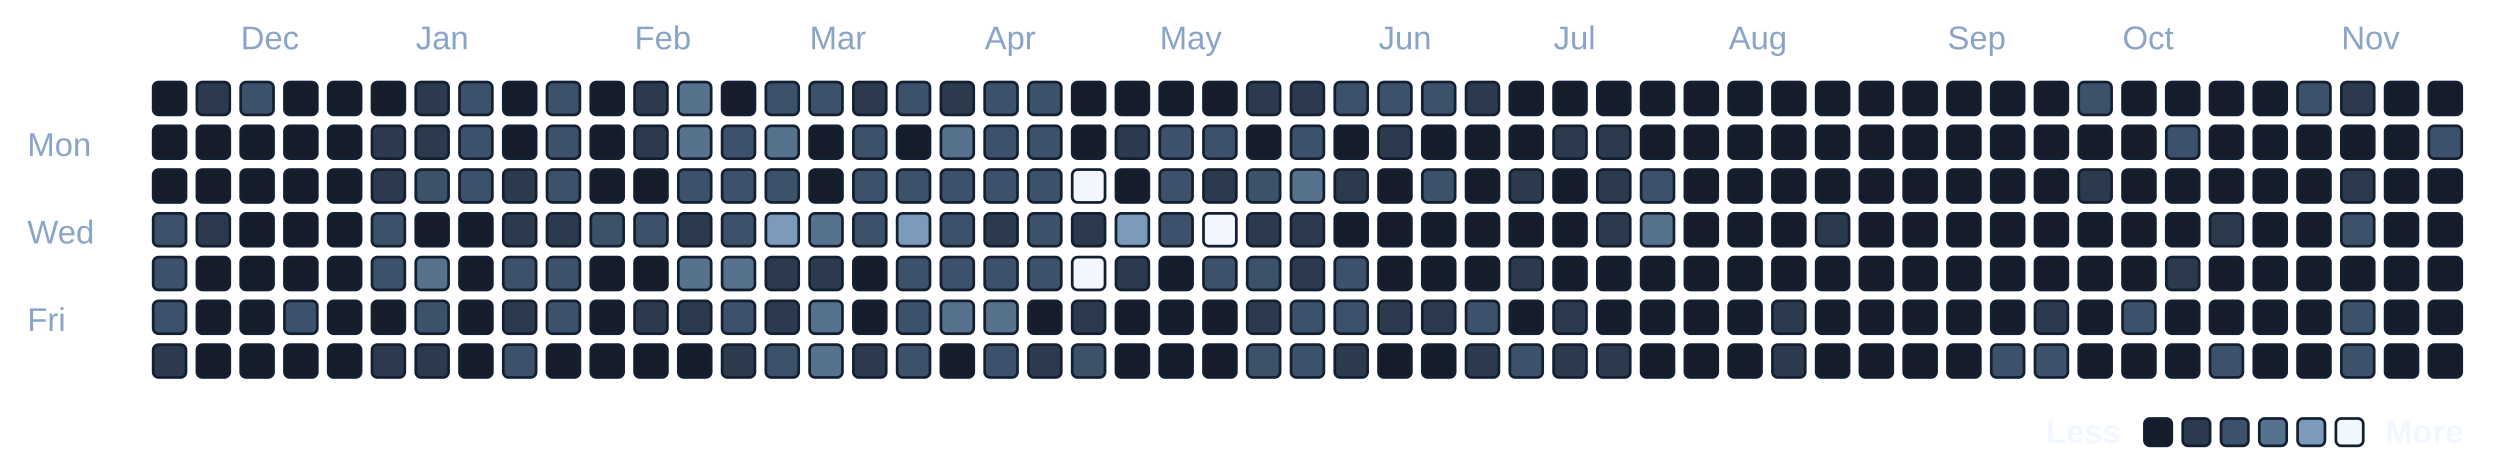
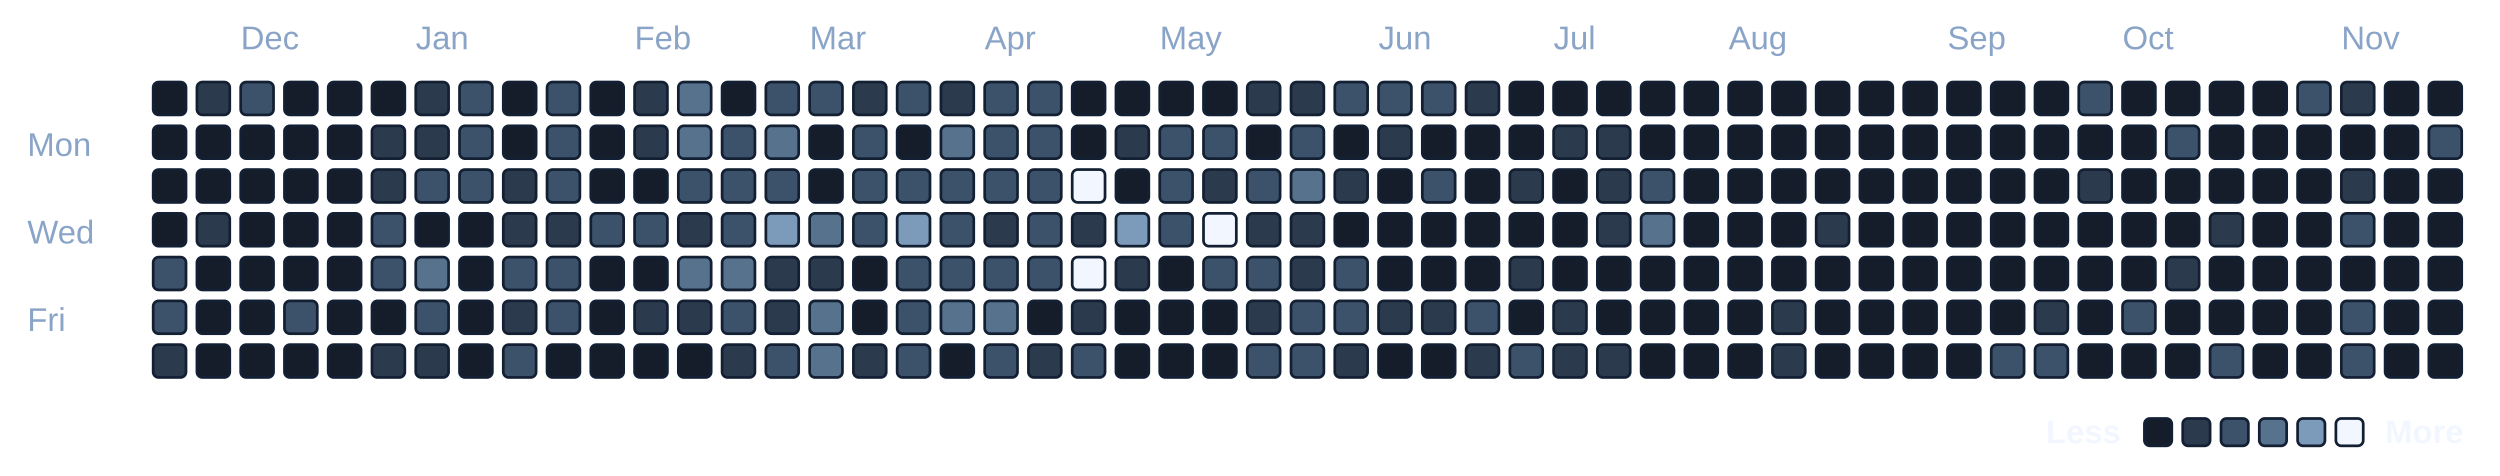
<svg xmlns="http://www.w3.org/2000/svg" baseProfile="tiny" height="174" version="1.2" width="914">
  <defs />
  <text fill="#8AA4C8" font-family="Segoe UI, Arial, sans-serif" font-size="12px" x="88" y="18">Dec</text>
  <text fill="#8AA4C8" font-family="Segoe UI, Arial, sans-serif" font-size="12px" x="152" y="18">Jan</text>
  <text fill="#8AA4C8" font-family="Segoe UI, Arial, sans-serif" font-size="12px" x="232" y="18">Feb</text>
  <text fill="#8AA4C8" font-family="Segoe UI, Arial, sans-serif" font-size="12px" x="296" y="18">Mar</text>
  <text fill="#8AA4C8" font-family="Segoe UI, Arial, sans-serif" font-size="12px" x="360" y="18">Apr</text>
  <text fill="#8AA4C8" font-family="Segoe UI, Arial, sans-serif" font-size="12px" x="424" y="18">May</text>
  <text fill="#8AA4C8" font-family="Segoe UI, Arial, sans-serif" font-size="12px" x="504" y="18">Jun</text>
  <text fill="#8AA4C8" font-family="Segoe UI, Arial, sans-serif" font-size="12px" x="568" y="18">Jul</text>
  <text fill="#8AA4C8" font-family="Segoe UI, Arial, sans-serif" font-size="12px" x="632" y="18">Aug</text>
  <text fill="#8AA4C8" font-family="Segoe UI, Arial, sans-serif" font-size="12px" x="712" y="18">Sep</text>
  <text fill="#8AA4C8" font-family="Segoe UI, Arial, sans-serif" font-size="12px" x="776" y="18">Oct</text>
  <text fill="#8AA4C8" font-family="Segoe UI, Arial, sans-serif" font-size="12px" x="856" y="18">Nov</text>
  <text fill="#8AA4C8" font-family="Segoe UI, Arial, sans-serif" font-size="12px" x="10" y="57">Mon</text>
  <text fill="#8AA4C8" font-family="Segoe UI, Arial, sans-serif" font-size="12px" x="10" y="89">Wed</text>
  <text fill="#8AA4C8" font-family="Segoe UI, Arial, sans-serif" font-size="12px" x="10" y="121">Fri</text>
  <rect fill="#151D2B" height="12" rx="2" ry="2" stroke="#132033" stroke-width="1" width="12" x="56" y="30" />
  <rect fill="#151D2B" height="12" rx="2" ry="2" stroke="#132033" stroke-width="1" width="12" x="56" y="46" />
  <rect fill="#151D2B" height="12" rx="2" ry="2" stroke="#132033" stroke-width="1" width="12" x="56" y="62" />
-   <rect fill="#3C526A" height="12" rx="2" ry="2" stroke="#132033" stroke-width="1" width="12" x="56" y="78" />
+   <rect fill="#151D2B" height="12" rx="2" ry="2" stroke="#132033" stroke-width="1" width="12" x="56" y="78" />
  <rect fill="#3C526A" height="12" rx="2" ry="2" stroke="#132033" stroke-width="1" width="12" x="56" y="94" />
  <rect fill="#3C526A" height="12" rx="2" ry="2" stroke="#132033" stroke-width="1" width="12" x="56" y="110" />
  <rect fill="#2B3A4C" height="12" rx="2" ry="2" stroke="#132033" stroke-width="1" width="12" x="56" y="126" />
  <rect fill="#2B3A4C" height="12" rx="2" ry="2" stroke="#132033" stroke-width="1" width="12" x="72" y="30" />
  <rect fill="#151D2B" height="12" rx="2" ry="2" stroke="#132033" stroke-width="1" width="12" x="72" y="46" />
  <rect fill="#151D2B" height="12" rx="2" ry="2" stroke="#132033" stroke-width="1" width="12" x="72" y="62" />
  <rect fill="#2B3A4C" height="12" rx="2" ry="2" stroke="#132033" stroke-width="1" width="12" x="72" y="78" />
  <rect fill="#151D2B" height="12" rx="2" ry="2" stroke="#132033" stroke-width="1" width="12" x="72" y="94" />
  <rect fill="#151D2B" height="12" rx="2" ry="2" stroke="#132033" stroke-width="1" width="12" x="72" y="110" />
  <rect fill="#151D2B" height="12" rx="2" ry="2" stroke="#132033" stroke-width="1" width="12" x="72" y="126" />
  <rect fill="#3C526A" height="12" rx="2" ry="2" stroke="#132033" stroke-width="1" width="12" x="88" y="30" />
  <rect fill="#151D2B" height="12" rx="2" ry="2" stroke="#132033" stroke-width="1" width="12" x="88" y="46" />
  <rect fill="#151D2B" height="12" rx="2" ry="2" stroke="#132033" stroke-width="1" width="12" x="88" y="62" />
  <rect fill="#151D2B" height="12" rx="2" ry="2" stroke="#132033" stroke-width="1" width="12" x="88" y="78" />
  <rect fill="#151D2B" height="12" rx="2" ry="2" stroke="#132033" stroke-width="1" width="12" x="88" y="94" />
  <rect fill="#151D2B" height="12" rx="2" ry="2" stroke="#132033" stroke-width="1" width="12" x="88" y="110" />
  <rect fill="#151D2B" height="12" rx="2" ry="2" stroke="#132033" stroke-width="1" width="12" x="88" y="126" />
  <rect fill="#151D2B" height="12" rx="2" ry="2" stroke="#132033" stroke-width="1" width="12" x="104" y="30" />
  <rect fill="#151D2B" height="12" rx="2" ry="2" stroke="#132033" stroke-width="1" width="12" x="104" y="46" />
  <rect fill="#151D2B" height="12" rx="2" ry="2" stroke="#132033" stroke-width="1" width="12" x="104" y="62" />
  <rect fill="#151D2B" height="12" rx="2" ry="2" stroke="#132033" stroke-width="1" width="12" x="104" y="78" />
  <rect fill="#151D2B" height="12" rx="2" ry="2" stroke="#132033" stroke-width="1" width="12" x="104" y="94" />
  <rect fill="#3C526A" height="12" rx="2" ry="2" stroke="#132033" stroke-width="1" width="12" x="104" y="110" />
  <rect fill="#151D2B" height="12" rx="2" ry="2" stroke="#132033" stroke-width="1" width="12" x="104" y="126" />
  <rect fill="#151D2B" height="12" rx="2" ry="2" stroke="#132033" stroke-width="1" width="12" x="120" y="30" />
  <rect fill="#151D2B" height="12" rx="2" ry="2" stroke="#132033" stroke-width="1" width="12" x="120" y="46" />
  <rect fill="#151D2B" height="12" rx="2" ry="2" stroke="#132033" stroke-width="1" width="12" x="120" y="62" />
  <rect fill="#151D2B" height="12" rx="2" ry="2" stroke="#132033" stroke-width="1" width="12" x="120" y="78" />
  <rect fill="#151D2B" height="12" rx="2" ry="2" stroke="#132033" stroke-width="1" width="12" x="120" y="94" />
  <rect fill="#151D2B" height="12" rx="2" ry="2" stroke="#132033" stroke-width="1" width="12" x="120" y="110" />
  <rect fill="#151D2B" height="12" rx="2" ry="2" stroke="#132033" stroke-width="1" width="12" x="120" y="126" />
  <rect fill="#151D2B" height="12" rx="2" ry="2" stroke="#132033" stroke-width="1" width="12" x="136" y="30" />
  <rect fill="#2B3A4C" height="12" rx="2" ry="2" stroke="#132033" stroke-width="1" width="12" x="136" y="46" />
  <rect fill="#2B3A4C" height="12" rx="2" ry="2" stroke="#132033" stroke-width="1" width="12" x="136" y="62" />
  <rect fill="#3C526A" height="12" rx="2" ry="2" stroke="#132033" stroke-width="1" width="12" x="136" y="78" />
  <rect fill="#3C526A" height="12" rx="2" ry="2" stroke="#132033" stroke-width="1" width="12" x="136" y="94" />
  <rect fill="#151D2B" height="12" rx="2" ry="2" stroke="#132033" stroke-width="1" width="12" x="136" y="110" />
  <rect fill="#2B3A4C" height="12" rx="2" ry="2" stroke="#132033" stroke-width="1" width="12" x="136" y="126" />
  <rect fill="#2B3A4C" height="12" rx="2" ry="2" stroke="#132033" stroke-width="1" width="12" x="152" y="30" />
  <rect fill="#2B3A4C" height="12" rx="2" ry="2" stroke="#132033" stroke-width="1" width="12" x="152" y="46" />
  <rect fill="#3C526A" height="12" rx="2" ry="2" stroke="#132033" stroke-width="1" width="12" x="152" y="62" />
  <rect fill="#151D2B" height="12" rx="2" ry="2" stroke="#132033" stroke-width="1" width="12" x="152" y="78" />
  <rect fill="#56728D" height="12" rx="2" ry="2" stroke="#132033" stroke-width="1" width="12" x="152" y="94" />
  <rect fill="#3C526A" height="12" rx="2" ry="2" stroke="#132033" stroke-width="1" width="12" x="152" y="110" />
  <rect fill="#2B3A4C" height="12" rx="2" ry="2" stroke="#132033" stroke-width="1" width="12" x="152" y="126" />
  <rect fill="#3C526A" height="12" rx="2" ry="2" stroke="#132033" stroke-width="1" width="12" x="168" y="30" />
  <rect fill="#3C526A" height="12" rx="2" ry="2" stroke="#132033" stroke-width="1" width="12" x="168" y="46" />
  <rect fill="#3C526A" height="12" rx="2" ry="2" stroke="#132033" stroke-width="1" width="12" x="168" y="62" />
  <rect fill="#151D2B" height="12" rx="2" ry="2" stroke="#132033" stroke-width="1" width="12" x="168" y="78" />
  <rect fill="#151D2B" height="12" rx="2" ry="2" stroke="#132033" stroke-width="1" width="12" x="168" y="94" />
  <rect fill="#151D2B" height="12" rx="2" ry="2" stroke="#132033" stroke-width="1" width="12" x="168" y="110" />
  <rect fill="#151D2B" height="12" rx="2" ry="2" stroke="#132033" stroke-width="1" width="12" x="168" y="126" />
  <rect fill="#151D2B" height="12" rx="2" ry="2" stroke="#132033" stroke-width="1" width="12" x="184" y="30" />
  <rect fill="#151D2B" height="12" rx="2" ry="2" stroke="#132033" stroke-width="1" width="12" x="184" y="46" />
  <rect fill="#2B3A4C" height="12" rx="2" ry="2" stroke="#132033" stroke-width="1" width="12" x="184" y="62" />
  <rect fill="#2B3A4C" height="12" rx="2" ry="2" stroke="#132033" stroke-width="1" width="12" x="184" y="78" />
  <rect fill="#3C526A" height="12" rx="2" ry="2" stroke="#132033" stroke-width="1" width="12" x="184" y="94" />
  <rect fill="#2B3A4C" height="12" rx="2" ry="2" stroke="#132033" stroke-width="1" width="12" x="184" y="110" />
  <rect fill="#3C526A" height="12" rx="2" ry="2" stroke="#132033" stroke-width="1" width="12" x="184" y="126" />
  <rect fill="#3C526A" height="12" rx="2" ry="2" stroke="#132033" stroke-width="1" width="12" x="200" y="30" />
  <rect fill="#3C526A" height="12" rx="2" ry="2" stroke="#132033" stroke-width="1" width="12" x="200" y="46" />
  <rect fill="#3C526A" height="12" rx="2" ry="2" stroke="#132033" stroke-width="1" width="12" x="200" y="62" />
  <rect fill="#2B3A4C" height="12" rx="2" ry="2" stroke="#132033" stroke-width="1" width="12" x="200" y="78" />
  <rect fill="#3C526A" height="12" rx="2" ry="2" stroke="#132033" stroke-width="1" width="12" x="200" y="94" />
  <rect fill="#3C526A" height="12" rx="2" ry="2" stroke="#132033" stroke-width="1" width="12" x="200" y="110" />
  <rect fill="#151D2B" height="12" rx="2" ry="2" stroke="#132033" stroke-width="1" width="12" x="200" y="126" />
  <rect fill="#151D2B" height="12" rx="2" ry="2" stroke="#132033" stroke-width="1" width="12" x="216" y="30" />
  <rect fill="#151D2B" height="12" rx="2" ry="2" stroke="#132033" stroke-width="1" width="12" x="216" y="46" />
  <rect fill="#151D2B" height="12" rx="2" ry="2" stroke="#132033" stroke-width="1" width="12" x="216" y="62" />
  <rect fill="#3C526A" height="12" rx="2" ry="2" stroke="#132033" stroke-width="1" width="12" x="216" y="78" />
  <rect fill="#151D2B" height="12" rx="2" ry="2" stroke="#132033" stroke-width="1" width="12" x="216" y="94" />
  <rect fill="#151D2B" height="12" rx="2" ry="2" stroke="#132033" stroke-width="1" width="12" x="216" y="110" />
  <rect fill="#151D2B" height="12" rx="2" ry="2" stroke="#132033" stroke-width="1" width="12" x="216" y="126" />
  <rect fill="#2B3A4C" height="12" rx="2" ry="2" stroke="#132033" stroke-width="1" width="12" x="232" y="30" />
  <rect fill="#2B3A4C" height="12" rx="2" ry="2" stroke="#132033" stroke-width="1" width="12" x="232" y="46" />
  <rect fill="#151D2B" height="12" rx="2" ry="2" stroke="#132033" stroke-width="1" width="12" x="232" y="62" />
  <rect fill="#3C526A" height="12" rx="2" ry="2" stroke="#132033" stroke-width="1" width="12" x="232" y="78" />
  <rect fill="#151D2B" height="12" rx="2" ry="2" stroke="#132033" stroke-width="1" width="12" x="232" y="94" />
  <rect fill="#2B3A4C" height="12" rx="2" ry="2" stroke="#132033" stroke-width="1" width="12" x="232" y="110" />
  <rect fill="#151D2B" height="12" rx="2" ry="2" stroke="#132033" stroke-width="1" width="12" x="232" y="126" />
  <rect fill="#56728D" height="12" rx="2" ry="2" stroke="#132033" stroke-width="1" width="12" x="248" y="30" />
  <rect fill="#56728D" height="12" rx="2" ry="2" stroke="#132033" stroke-width="1" width="12" x="248" y="46" />
  <rect fill="#3C526A" height="12" rx="2" ry="2" stroke="#132033" stroke-width="1" width="12" x="248" y="62" />
  <rect fill="#2B3A4C" height="12" rx="2" ry="2" stroke="#132033" stroke-width="1" width="12" x="248" y="78" />
  <rect fill="#56728D" height="12" rx="2" ry="2" stroke="#132033" stroke-width="1" width="12" x="248" y="94" />
  <rect fill="#2B3A4C" height="12" rx="2" ry="2" stroke="#132033" stroke-width="1" width="12" x="248" y="110" />
  <rect fill="#151D2B" height="12" rx="2" ry="2" stroke="#132033" stroke-width="1" width="12" x="248" y="126" />
  <rect fill="#151D2B" height="12" rx="2" ry="2" stroke="#132033" stroke-width="1" width="12" x="264" y="30" />
  <rect fill="#3C526A" height="12" rx="2" ry="2" stroke="#132033" stroke-width="1" width="12" x="264" y="46" />
  <rect fill="#3C526A" height="12" rx="2" ry="2" stroke="#132033" stroke-width="1" width="12" x="264" y="62" />
  <rect fill="#3C526A" height="12" rx="2" ry="2" stroke="#132033" stroke-width="1" width="12" x="264" y="78" />
  <rect fill="#56728D" height="12" rx="2" ry="2" stroke="#132033" stroke-width="1" width="12" x="264" y="94" />
  <rect fill="#3C526A" height="12" rx="2" ry="2" stroke="#132033" stroke-width="1" width="12" x="264" y="110" />
  <rect fill="#2B3A4C" height="12" rx="2" ry="2" stroke="#132033" stroke-width="1" width="12" x="264" y="126" />
  <rect fill="#3C526A" height="12" rx="2" ry="2" stroke="#132033" stroke-width="1" width="12" x="280" y="30" />
  <rect fill="#56728D" height="12" rx="2" ry="2" stroke="#132033" stroke-width="1" width="12" x="280" y="46" />
  <rect fill="#3C526A" height="12" rx="2" ry="2" stroke="#132033" stroke-width="1" width="12" x="280" y="62" />
  <rect fill="#7C9AB9" height="12" rx="2" ry="2" stroke="#132033" stroke-width="1" width="12" x="280" y="78" />
  <rect fill="#2B3A4C" height="12" rx="2" ry="2" stroke="#132033" stroke-width="1" width="12" x="280" y="94" />
  <rect fill="#2B3A4C" height="12" rx="2" ry="2" stroke="#132033" stroke-width="1" width="12" x="280" y="110" />
  <rect fill="#3C526A" height="12" rx="2" ry="2" stroke="#132033" stroke-width="1" width="12" x="280" y="126" />
  <rect fill="#3C526A" height="12" rx="2" ry="2" stroke="#132033" stroke-width="1" width="12" x="296" y="30" />
  <rect fill="#151D2B" height="12" rx="2" ry="2" stroke="#132033" stroke-width="1" width="12" x="296" y="46" />
  <rect fill="#151D2B" height="12" rx="2" ry="2" stroke="#132033" stroke-width="1" width="12" x="296" y="62" />
  <rect fill="#56728D" height="12" rx="2" ry="2" stroke="#132033" stroke-width="1" width="12" x="296" y="78" />
  <rect fill="#2B3A4C" height="12" rx="2" ry="2" stroke="#132033" stroke-width="1" width="12" x="296" y="94" />
  <rect fill="#56728D" height="12" rx="2" ry="2" stroke="#132033" stroke-width="1" width="12" x="296" y="110" />
  <rect fill="#56728D" height="12" rx="2" ry="2" stroke="#132033" stroke-width="1" width="12" x="296" y="126" />
  <rect fill="#2B3A4C" height="12" rx="2" ry="2" stroke="#132033" stroke-width="1" width="12" x="312" y="30" />
  <rect fill="#3C526A" height="12" rx="2" ry="2" stroke="#132033" stroke-width="1" width="12" x="312" y="46" />
  <rect fill="#3C526A" height="12" rx="2" ry="2" stroke="#132033" stroke-width="1" width="12" x="312" y="62" />
  <rect fill="#3C526A" height="12" rx="2" ry="2" stroke="#132033" stroke-width="1" width="12" x="312" y="78" />
  <rect fill="#151D2B" height="12" rx="2" ry="2" stroke="#132033" stroke-width="1" width="12" x="312" y="94" />
  <rect fill="#151D2B" height="12" rx="2" ry="2" stroke="#132033" stroke-width="1" width="12" x="312" y="110" />
  <rect fill="#2B3A4C" height="12" rx="2" ry="2" stroke="#132033" stroke-width="1" width="12" x="312" y="126" />
  <rect fill="#3C526A" height="12" rx="2" ry="2" stroke="#132033" stroke-width="1" width="12" x="328" y="30" />
  <rect fill="#151D2B" height="12" rx="2" ry="2" stroke="#132033" stroke-width="1" width="12" x="328" y="46" />
  <rect fill="#3C526A" height="12" rx="2" ry="2" stroke="#132033" stroke-width="1" width="12" x="328" y="62" />
  <rect fill="#7C9AB9" height="12" rx="2" ry="2" stroke="#132033" stroke-width="1" width="12" x="328" y="78" />
  <rect fill="#3C526A" height="12" rx="2" ry="2" stroke="#132033" stroke-width="1" width="12" x="328" y="94" />
  <rect fill="#3C526A" height="12" rx="2" ry="2" stroke="#132033" stroke-width="1" width="12" x="328" y="110" />
  <rect fill="#3C526A" height="12" rx="2" ry="2" stroke="#132033" stroke-width="1" width="12" x="328" y="126" />
  <rect fill="#2B3A4C" height="12" rx="2" ry="2" stroke="#132033" stroke-width="1" width="12" x="344" y="30" />
  <rect fill="#56728D" height="12" rx="2" ry="2" stroke="#132033" stroke-width="1" width="12" x="344" y="46" />
  <rect fill="#3C526A" height="12" rx="2" ry="2" stroke="#132033" stroke-width="1" width="12" x="344" y="62" />
  <rect fill="#3C526A" height="12" rx="2" ry="2" stroke="#132033" stroke-width="1" width="12" x="344" y="78" />
  <rect fill="#3C526A" height="12" rx="2" ry="2" stroke="#132033" stroke-width="1" width="12" x="344" y="94" />
  <rect fill="#56728D" height="12" rx="2" ry="2" stroke="#132033" stroke-width="1" width="12" x="344" y="110" />
  <rect fill="#151D2B" height="12" rx="2" ry="2" stroke="#132033" stroke-width="1" width="12" x="344" y="126" />
  <rect fill="#3C526A" height="12" rx="2" ry="2" stroke="#132033" stroke-width="1" width="12" x="360" y="30" />
  <rect fill="#3C526A" height="12" rx="2" ry="2" stroke="#132033" stroke-width="1" width="12" x="360" y="46" />
  <rect fill="#3C526A" height="12" rx="2" ry="2" stroke="#132033" stroke-width="1" width="12" x="360" y="62" />
  <rect fill="#2B3A4C" height="12" rx="2" ry="2" stroke="#132033" stroke-width="1" width="12" x="360" y="78" />
  <rect fill="#3C526A" height="12" rx="2" ry="2" stroke="#132033" stroke-width="1" width="12" x="360" y="94" />
  <rect fill="#56728D" height="12" rx="2" ry="2" stroke="#132033" stroke-width="1" width="12" x="360" y="110" />
  <rect fill="#3C526A" height="12" rx="2" ry="2" stroke="#132033" stroke-width="1" width="12" x="360" y="126" />
  <rect fill="#3C526A" height="12" rx="2" ry="2" stroke="#132033" stroke-width="1" width="12" x="376" y="30" />
  <rect fill="#3C526A" height="12" rx="2" ry="2" stroke="#132033" stroke-width="1" width="12" x="376" y="46" />
  <rect fill="#3C526A" height="12" rx="2" ry="2" stroke="#132033" stroke-width="1" width="12" x="376" y="62" />
  <rect fill="#3C526A" height="12" rx="2" ry="2" stroke="#132033" stroke-width="1" width="12" x="376" y="78" />
  <rect fill="#3C526A" height="12" rx="2" ry="2" stroke="#132033" stroke-width="1" width="12" x="376" y="94" />
  <rect fill="#151D2B" height="12" rx="2" ry="2" stroke="#132033" stroke-width="1" width="12" x="376" y="110" />
  <rect fill="#2B3A4C" height="12" rx="2" ry="2" stroke="#132033" stroke-width="1" width="12" x="376" y="126" />
  <rect fill="#151D2B" height="12" rx="2" ry="2" stroke="#132033" stroke-width="1" width="12" x="392" y="30" />
  <rect fill="#151D2B" height="12" rx="2" ry="2" stroke="#132033" stroke-width="1" width="12" x="392" y="46" />
  <rect fill="#F2F7FF" height="12" rx="2" ry="2" stroke="#132033" stroke-width="1" width="12" x="392" y="62" />
  <rect fill="#2B3A4C" height="12" rx="2" ry="2" stroke="#132033" stroke-width="1" width="12" x="392" y="78" />
  <rect fill="#F2F7FF" height="12" rx="2" ry="2" stroke="#132033" stroke-width="1" width="12" x="392" y="94" />
  <rect fill="#2B3A4C" height="12" rx="2" ry="2" stroke="#132033" stroke-width="1" width="12" x="392" y="110" />
  <rect fill="#3C526A" height="12" rx="2" ry="2" stroke="#132033" stroke-width="1" width="12" x="392" y="126" />
  <rect fill="#151D2B" height="12" rx="2" ry="2" stroke="#132033" stroke-width="1" width="12" x="408" y="30" />
  <rect fill="#2B3A4C" height="12" rx="2" ry="2" stroke="#132033" stroke-width="1" width="12" x="408" y="46" />
  <rect fill="#151D2B" height="12" rx="2" ry="2" stroke="#132033" stroke-width="1" width="12" x="408" y="62" />
  <rect fill="#7C9AB9" height="12" rx="2" ry="2" stroke="#132033" stroke-width="1" width="12" x="408" y="78" />
  <rect fill="#2B3A4C" height="12" rx="2" ry="2" stroke="#132033" stroke-width="1" width="12" x="408" y="94" />
  <rect fill="#151D2B" height="12" rx="2" ry="2" stroke="#132033" stroke-width="1" width="12" x="408" y="110" />
  <rect fill="#151D2B" height="12" rx="2" ry="2" stroke="#132033" stroke-width="1" width="12" x="408" y="126" />
  <rect fill="#151D2B" height="12" rx="2" ry="2" stroke="#132033" stroke-width="1" width="12" x="424" y="30" />
  <rect fill="#3C526A" height="12" rx="2" ry="2" stroke="#132033" stroke-width="1" width="12" x="424" y="46" />
  <rect fill="#3C526A" height="12" rx="2" ry="2" stroke="#132033" stroke-width="1" width="12" x="424" y="62" />
  <rect fill="#3C526A" height="12" rx="2" ry="2" stroke="#132033" stroke-width="1" width="12" x="424" y="78" />
  <rect fill="#151D2B" height="12" rx="2" ry="2" stroke="#132033" stroke-width="1" width="12" x="424" y="94" />
  <rect fill="#151D2B" height="12" rx="2" ry="2" stroke="#132033" stroke-width="1" width="12" x="424" y="110" />
  <rect fill="#151D2B" height="12" rx="2" ry="2" stroke="#132033" stroke-width="1" width="12" x="424" y="126" />
  <rect fill="#151D2B" height="12" rx="2" ry="2" stroke="#132033" stroke-width="1" width="12" x="440" y="30" />
  <rect fill="#3C526A" height="12" rx="2" ry="2" stroke="#132033" stroke-width="1" width="12" x="440" y="46" />
  <rect fill="#2B3A4C" height="12" rx="2" ry="2" stroke="#132033" stroke-width="1" width="12" x="440" y="62" />
  <rect fill="#F2F7FF" height="12" rx="2" ry="2" stroke="#132033" stroke-width="1" width="12" x="440" y="78" />
  <rect fill="#3C526A" height="12" rx="2" ry="2" stroke="#132033" stroke-width="1" width="12" x="440" y="94" />
  <rect fill="#151D2B" height="12" rx="2" ry="2" stroke="#132033" stroke-width="1" width="12" x="440" y="110" />
  <rect fill="#151D2B" height="12" rx="2" ry="2" stroke="#132033" stroke-width="1" width="12" x="440" y="126" />
  <rect fill="#2B3A4C" height="12" rx="2" ry="2" stroke="#132033" stroke-width="1" width="12" x="456" y="30" />
  <rect fill="#151D2B" height="12" rx="2" ry="2" stroke="#132033" stroke-width="1" width="12" x="456" y="46" />
  <rect fill="#3C526A" height="12" rx="2" ry="2" stroke="#132033" stroke-width="1" width="12" x="456" y="62" />
  <rect fill="#2B3A4C" height="12" rx="2" ry="2" stroke="#132033" stroke-width="1" width="12" x="456" y="78" />
  <rect fill="#3C526A" height="12" rx="2" ry="2" stroke="#132033" stroke-width="1" width="12" x="456" y="94" />
  <rect fill="#2B3A4C" height="12" rx="2" ry="2" stroke="#132033" stroke-width="1" width="12" x="456" y="110" />
  <rect fill="#3C526A" height="12" rx="2" ry="2" stroke="#132033" stroke-width="1" width="12" x="456" y="126" />
  <rect fill="#2B3A4C" height="12" rx="2" ry="2" stroke="#132033" stroke-width="1" width="12" x="472" y="30" />
  <rect fill="#3C526A" height="12" rx="2" ry="2" stroke="#132033" stroke-width="1" width="12" x="472" y="46" />
  <rect fill="#56728D" height="12" rx="2" ry="2" stroke="#132033" stroke-width="1" width="12" x="472" y="62" />
  <rect fill="#2B3A4C" height="12" rx="2" ry="2" stroke="#132033" stroke-width="1" width="12" x="472" y="78" />
  <rect fill="#2B3A4C" height="12" rx="2" ry="2" stroke="#132033" stroke-width="1" width="12" x="472" y="94" />
  <rect fill="#3C526A" height="12" rx="2" ry="2" stroke="#132033" stroke-width="1" width="12" x="472" y="110" />
  <rect fill="#3C526A" height="12" rx="2" ry="2" stroke="#132033" stroke-width="1" width="12" x="472" y="126" />
  <rect fill="#3C526A" height="12" rx="2" ry="2" stroke="#132033" stroke-width="1" width="12" x="488" y="30" />
  <rect fill="#151D2B" height="12" rx="2" ry="2" stroke="#132033" stroke-width="1" width="12" x="488" y="46" />
  <rect fill="#2B3A4C" height="12" rx="2" ry="2" stroke="#132033" stroke-width="1" width="12" x="488" y="62" />
  <rect fill="#151D2B" height="12" rx="2" ry="2" stroke="#132033" stroke-width="1" width="12" x="488" y="78" />
  <rect fill="#3C526A" height="12" rx="2" ry="2" stroke="#132033" stroke-width="1" width="12" x="488" y="94" />
  <rect fill="#3C526A" height="12" rx="2" ry="2" stroke="#132033" stroke-width="1" width="12" x="488" y="110" />
  <rect fill="#2B3A4C" height="12" rx="2" ry="2" stroke="#132033" stroke-width="1" width="12" x="488" y="126" />
  <rect fill="#3C526A" height="12" rx="2" ry="2" stroke="#132033" stroke-width="1" width="12" x="504" y="30" />
  <rect fill="#2B3A4C" height="12" rx="2" ry="2" stroke="#132033" stroke-width="1" width="12" x="504" y="46" />
  <rect fill="#151D2B" height="12" rx="2" ry="2" stroke="#132033" stroke-width="1" width="12" x="504" y="62" />
  <rect fill="#151D2B" height="12" rx="2" ry="2" stroke="#132033" stroke-width="1" width="12" x="504" y="78" />
  <rect fill="#151D2B" height="12" rx="2" ry="2" stroke="#132033" stroke-width="1" width="12" x="504" y="94" />
  <rect fill="#2B3A4C" height="12" rx="2" ry="2" stroke="#132033" stroke-width="1" width="12" x="504" y="110" />
  <rect fill="#151D2B" height="12" rx="2" ry="2" stroke="#132033" stroke-width="1" width="12" x="504" y="126" />
  <rect fill="#3C526A" height="12" rx="2" ry="2" stroke="#132033" stroke-width="1" width="12" x="520" y="30" />
  <rect fill="#151D2B" height="12" rx="2" ry="2" stroke="#132033" stroke-width="1" width="12" x="520" y="46" />
  <rect fill="#3C526A" height="12" rx="2" ry="2" stroke="#132033" stroke-width="1" width="12" x="520" y="62" />
  <rect fill="#151D2B" height="12" rx="2" ry="2" stroke="#132033" stroke-width="1" width="12" x="520" y="78" />
  <rect fill="#151D2B" height="12" rx="2" ry="2" stroke="#132033" stroke-width="1" width="12" x="520" y="94" />
  <rect fill="#2B3A4C" height="12" rx="2" ry="2" stroke="#132033" stroke-width="1" width="12" x="520" y="110" />
  <rect fill="#151D2B" height="12" rx="2" ry="2" stroke="#132033" stroke-width="1" width="12" x="520" y="126" />
  <rect fill="#2B3A4C" height="12" rx="2" ry="2" stroke="#132033" stroke-width="1" width="12" x="536" y="30" />
  <rect fill="#151D2B" height="12" rx="2" ry="2" stroke="#132033" stroke-width="1" width="12" x="536" y="46" />
  <rect fill="#151D2B" height="12" rx="2" ry="2" stroke="#132033" stroke-width="1" width="12" x="536" y="62" />
  <rect fill="#151D2B" height="12" rx="2" ry="2" stroke="#132033" stroke-width="1" width="12" x="536" y="78" />
  <rect fill="#151D2B" height="12" rx="2" ry="2" stroke="#132033" stroke-width="1" width="12" x="536" y="94" />
  <rect fill="#3C526A" height="12" rx="2" ry="2" stroke="#132033" stroke-width="1" width="12" x="536" y="110" />
  <rect fill="#2B3A4C" height="12" rx="2" ry="2" stroke="#132033" stroke-width="1" width="12" x="536" y="126" />
  <rect fill="#151D2B" height="12" rx="2" ry="2" stroke="#132033" stroke-width="1" width="12" x="552" y="30" />
  <rect fill="#151D2B" height="12" rx="2" ry="2" stroke="#132033" stroke-width="1" width="12" x="552" y="46" />
  <rect fill="#2B3A4C" height="12" rx="2" ry="2" stroke="#132033" stroke-width="1" width="12" x="552" y="62" />
  <rect fill="#151D2B" height="12" rx="2" ry="2" stroke="#132033" stroke-width="1" width="12" x="552" y="78" />
  <rect fill="#2B3A4C" height="12" rx="2" ry="2" stroke="#132033" stroke-width="1" width="12" x="552" y="94" />
  <rect fill="#151D2B" height="12" rx="2" ry="2" stroke="#132033" stroke-width="1" width="12" x="552" y="110" />
  <rect fill="#3C526A" height="12" rx="2" ry="2" stroke="#132033" stroke-width="1" width="12" x="552" y="126" />
  <rect fill="#151D2B" height="12" rx="2" ry="2" stroke="#132033" stroke-width="1" width="12" x="568" y="30" />
  <rect fill="#2B3A4C" height="12" rx="2" ry="2" stroke="#132033" stroke-width="1" width="12" x="568" y="46" />
  <rect fill="#151D2B" height="12" rx="2" ry="2" stroke="#132033" stroke-width="1" width="12" x="568" y="62" />
  <rect fill="#151D2B" height="12" rx="2" ry="2" stroke="#132033" stroke-width="1" width="12" x="568" y="78" />
  <rect fill="#151D2B" height="12" rx="2" ry="2" stroke="#132033" stroke-width="1" width="12" x="568" y="94" />
  <rect fill="#2B3A4C" height="12" rx="2" ry="2" stroke="#132033" stroke-width="1" width="12" x="568" y="110" />
  <rect fill="#2B3A4C" height="12" rx="2" ry="2" stroke="#132033" stroke-width="1" width="12" x="568" y="126" />
  <rect fill="#151D2B" height="12" rx="2" ry="2" stroke="#132033" stroke-width="1" width="12" x="584" y="30" />
  <rect fill="#2B3A4C" height="12" rx="2" ry="2" stroke="#132033" stroke-width="1" width="12" x="584" y="46" />
  <rect fill="#2B3A4C" height="12" rx="2" ry="2" stroke="#132033" stroke-width="1" width="12" x="584" y="62" />
  <rect fill="#2B3A4C" height="12" rx="2" ry="2" stroke="#132033" stroke-width="1" width="12" x="584" y="78" />
  <rect fill="#151D2B" height="12" rx="2" ry="2" stroke="#132033" stroke-width="1" width="12" x="584" y="94" />
  <rect fill="#151D2B" height="12" rx="2" ry="2" stroke="#132033" stroke-width="1" width="12" x="584" y="110" />
  <rect fill="#2B3A4C" height="12" rx="2" ry="2" stroke="#132033" stroke-width="1" width="12" x="584" y="126" />
  <rect fill="#151D2B" height="12" rx="2" ry="2" stroke="#132033" stroke-width="1" width="12" x="600" y="30" />
  <rect fill="#151D2B" height="12" rx="2" ry="2" stroke="#132033" stroke-width="1" width="12" x="600" y="46" />
  <rect fill="#3C526A" height="12" rx="2" ry="2" stroke="#132033" stroke-width="1" width="12" x="600" y="62" />
  <rect fill="#56728D" height="12" rx="2" ry="2" stroke="#132033" stroke-width="1" width="12" x="600" y="78" />
  <rect fill="#151D2B" height="12" rx="2" ry="2" stroke="#132033" stroke-width="1" width="12" x="600" y="94" />
  <rect fill="#151D2B" height="12" rx="2" ry="2" stroke="#132033" stroke-width="1" width="12" x="600" y="110" />
  <rect fill="#151D2B" height="12" rx="2" ry="2" stroke="#132033" stroke-width="1" width="12" x="600" y="126" />
  <rect fill="#151D2B" height="12" rx="2" ry="2" stroke="#132033" stroke-width="1" width="12" x="616" y="30" />
  <rect fill="#151D2B" height="12" rx="2" ry="2" stroke="#132033" stroke-width="1" width="12" x="616" y="46" />
  <rect fill="#151D2B" height="12" rx="2" ry="2" stroke="#132033" stroke-width="1" width="12" x="616" y="62" />
  <rect fill="#151D2B" height="12" rx="2" ry="2" stroke="#132033" stroke-width="1" width="12" x="616" y="78" />
  <rect fill="#151D2B" height="12" rx="2" ry="2" stroke="#132033" stroke-width="1" width="12" x="616" y="94" />
  <rect fill="#151D2B" height="12" rx="2" ry="2" stroke="#132033" stroke-width="1" width="12" x="616" y="110" />
  <rect fill="#151D2B" height="12" rx="2" ry="2" stroke="#132033" stroke-width="1" width="12" x="616" y="126" />
  <rect fill="#151D2B" height="12" rx="2" ry="2" stroke="#132033" stroke-width="1" width="12" x="632" y="30" />
  <rect fill="#151D2B" height="12" rx="2" ry="2" stroke="#132033" stroke-width="1" width="12" x="632" y="46" />
  <rect fill="#151D2B" height="12" rx="2" ry="2" stroke="#132033" stroke-width="1" width="12" x="632" y="62" />
  <rect fill="#151D2B" height="12" rx="2" ry="2" stroke="#132033" stroke-width="1" width="12" x="632" y="78" />
  <rect fill="#151D2B" height="12" rx="2" ry="2" stroke="#132033" stroke-width="1" width="12" x="632" y="94" />
  <rect fill="#151D2B" height="12" rx="2" ry="2" stroke="#132033" stroke-width="1" width="12" x="632" y="110" />
  <rect fill="#151D2B" height="12" rx="2" ry="2" stroke="#132033" stroke-width="1" width="12" x="632" y="126" />
  <rect fill="#151D2B" height="12" rx="2" ry="2" stroke="#132033" stroke-width="1" width="12" x="648" y="30" />
  <rect fill="#151D2B" height="12" rx="2" ry="2" stroke="#132033" stroke-width="1" width="12" x="648" y="46" />
  <rect fill="#151D2B" height="12" rx="2" ry="2" stroke="#132033" stroke-width="1" width="12" x="648" y="62" />
  <rect fill="#151D2B" height="12" rx="2" ry="2" stroke="#132033" stroke-width="1" width="12" x="648" y="78" />
  <rect fill="#151D2B" height="12" rx="2" ry="2" stroke="#132033" stroke-width="1" width="12" x="648" y="94" />
  <rect fill="#2B3A4C" height="12" rx="2" ry="2" stroke="#132033" stroke-width="1" width="12" x="648" y="110" />
  <rect fill="#2B3A4C" height="12" rx="2" ry="2" stroke="#132033" stroke-width="1" width="12" x="648" y="126" />
  <rect fill="#151D2B" height="12" rx="2" ry="2" stroke="#132033" stroke-width="1" width="12" x="664" y="30" />
  <rect fill="#151D2B" height="12" rx="2" ry="2" stroke="#132033" stroke-width="1" width="12" x="664" y="46" />
  <rect fill="#151D2B" height="12" rx="2" ry="2" stroke="#132033" stroke-width="1" width="12" x="664" y="62" />
  <rect fill="#2B3A4C" height="12" rx="2" ry="2" stroke="#132033" stroke-width="1" width="12" x="664" y="78" />
  <rect fill="#151D2B" height="12" rx="2" ry="2" stroke="#132033" stroke-width="1" width="12" x="664" y="94" />
  <rect fill="#151D2B" height="12" rx="2" ry="2" stroke="#132033" stroke-width="1" width="12" x="664" y="110" />
  <rect fill="#151D2B" height="12" rx="2" ry="2" stroke="#132033" stroke-width="1" width="12" x="664" y="126" />
  <rect fill="#151D2B" height="12" rx="2" ry="2" stroke="#132033" stroke-width="1" width="12" x="680" y="30" />
  <rect fill="#151D2B" height="12" rx="2" ry="2" stroke="#132033" stroke-width="1" width="12" x="680" y="46" />
  <rect fill="#151D2B" height="12" rx="2" ry="2" stroke="#132033" stroke-width="1" width="12" x="680" y="62" />
  <rect fill="#151D2B" height="12" rx="2" ry="2" stroke="#132033" stroke-width="1" width="12" x="680" y="78" />
  <rect fill="#151D2B" height="12" rx="2" ry="2" stroke="#132033" stroke-width="1" width="12" x="680" y="94" />
  <rect fill="#151D2B" height="12" rx="2" ry="2" stroke="#132033" stroke-width="1" width="12" x="680" y="110" />
  <rect fill="#151D2B" height="12" rx="2" ry="2" stroke="#132033" stroke-width="1" width="12" x="680" y="126" />
  <rect fill="#151D2B" height="12" rx="2" ry="2" stroke="#132033" stroke-width="1" width="12" x="696" y="30" />
  <rect fill="#151D2B" height="12" rx="2" ry="2" stroke="#132033" stroke-width="1" width="12" x="696" y="46" />
  <rect fill="#151D2B" height="12" rx="2" ry="2" stroke="#132033" stroke-width="1" width="12" x="696" y="62" />
  <rect fill="#151D2B" height="12" rx="2" ry="2" stroke="#132033" stroke-width="1" width="12" x="696" y="78" />
  <rect fill="#151D2B" height="12" rx="2" ry="2" stroke="#132033" stroke-width="1" width="12" x="696" y="94" />
  <rect fill="#151D2B" height="12" rx="2" ry="2" stroke="#132033" stroke-width="1" width="12" x="696" y="110" />
  <rect fill="#151D2B" height="12" rx="2" ry="2" stroke="#132033" stroke-width="1" width="12" x="696" y="126" />
  <rect fill="#151D2B" height="12" rx="2" ry="2" stroke="#132033" stroke-width="1" width="12" x="712" y="30" />
  <rect fill="#151D2B" height="12" rx="2" ry="2" stroke="#132033" stroke-width="1" width="12" x="712" y="46" />
  <rect fill="#151D2B" height="12" rx="2" ry="2" stroke="#132033" stroke-width="1" width="12" x="712" y="62" />
  <rect fill="#151D2B" height="12" rx="2" ry="2" stroke="#132033" stroke-width="1" width="12" x="712" y="78" />
  <rect fill="#151D2B" height="12" rx="2" ry="2" stroke="#132033" stroke-width="1" width="12" x="712" y="94" />
  <rect fill="#151D2B" height="12" rx="2" ry="2" stroke="#132033" stroke-width="1" width="12" x="712" y="110" />
  <rect fill="#151D2B" height="12" rx="2" ry="2" stroke="#132033" stroke-width="1" width="12" x="712" y="126" />
  <rect fill="#151D2B" height="12" rx="2" ry="2" stroke="#132033" stroke-width="1" width="12" x="728" y="30" />
  <rect fill="#151D2B" height="12" rx="2" ry="2" stroke="#132033" stroke-width="1" width="12" x="728" y="46" />
  <rect fill="#151D2B" height="12" rx="2" ry="2" stroke="#132033" stroke-width="1" width="12" x="728" y="62" />
  <rect fill="#151D2B" height="12" rx="2" ry="2" stroke="#132033" stroke-width="1" width="12" x="728" y="78" />
  <rect fill="#151D2B" height="12" rx="2" ry="2" stroke="#132033" stroke-width="1" width="12" x="728" y="94" />
  <rect fill="#151D2B" height="12" rx="2" ry="2" stroke="#132033" stroke-width="1" width="12" x="728" y="110" />
  <rect fill="#3C526A" height="12" rx="2" ry="2" stroke="#132033" stroke-width="1" width="12" x="728" y="126" />
  <rect fill="#151D2B" height="12" rx="2" ry="2" stroke="#132033" stroke-width="1" width="12" x="744" y="30" />
  <rect fill="#151D2B" height="12" rx="2" ry="2" stroke="#132033" stroke-width="1" width="12" x="744" y="46" />
  <rect fill="#151D2B" height="12" rx="2" ry="2" stroke="#132033" stroke-width="1" width="12" x="744" y="62" />
  <rect fill="#151D2B" height="12" rx="2" ry="2" stroke="#132033" stroke-width="1" width="12" x="744" y="78" />
  <rect fill="#151D2B" height="12" rx="2" ry="2" stroke="#132033" stroke-width="1" width="12" x="744" y="94" />
  <rect fill="#2B3A4C" height="12" rx="2" ry="2" stroke="#132033" stroke-width="1" width="12" x="744" y="110" />
  <rect fill="#3C526A" height="12" rx="2" ry="2" stroke="#132033" stroke-width="1" width="12" x="744" y="126" />
  <rect fill="#3C526A" height="12" rx="2" ry="2" stroke="#132033" stroke-width="1" width="12" x="760" y="30" />
  <rect fill="#151D2B" height="12" rx="2" ry="2" stroke="#132033" stroke-width="1" width="12" x="760" y="46" />
  <rect fill="#2B3A4C" height="12" rx="2" ry="2" stroke="#132033" stroke-width="1" width="12" x="760" y="62" />
  <rect fill="#151D2B" height="12" rx="2" ry="2" stroke="#132033" stroke-width="1" width="12" x="760" y="78" />
  <rect fill="#151D2B" height="12" rx="2" ry="2" stroke="#132033" stroke-width="1" width="12" x="760" y="94" />
  <rect fill="#151D2B" height="12" rx="2" ry="2" stroke="#132033" stroke-width="1" width="12" x="760" y="110" />
  <rect fill="#151D2B" height="12" rx="2" ry="2" stroke="#132033" stroke-width="1" width="12" x="760" y="126" />
  <rect fill="#151D2B" height="12" rx="2" ry="2" stroke="#132033" stroke-width="1" width="12" x="776" y="30" />
  <rect fill="#151D2B" height="12" rx="2" ry="2" stroke="#132033" stroke-width="1" width="12" x="776" y="46" />
  <rect fill="#151D2B" height="12" rx="2" ry="2" stroke="#132033" stroke-width="1" width="12" x="776" y="62" />
  <rect fill="#151D2B" height="12" rx="2" ry="2" stroke="#132033" stroke-width="1" width="12" x="776" y="78" />
  <rect fill="#151D2B" height="12" rx="2" ry="2" stroke="#132033" stroke-width="1" width="12" x="776" y="94" />
  <rect fill="#3C526A" height="12" rx="2" ry="2" stroke="#132033" stroke-width="1" width="12" x="776" y="110" />
  <rect fill="#151D2B" height="12" rx="2" ry="2" stroke="#132033" stroke-width="1" width="12" x="776" y="126" />
  <rect fill="#151D2B" height="12" rx="2" ry="2" stroke="#132033" stroke-width="1" width="12" x="792" y="30" />
  <rect fill="#3C526A" height="12" rx="2" ry="2" stroke="#132033" stroke-width="1" width="12" x="792" y="46" />
  <rect fill="#151D2B" height="12" rx="2" ry="2" stroke="#132033" stroke-width="1" width="12" x="792" y="62" />
  <rect fill="#151D2B" height="12" rx="2" ry="2" stroke="#132033" stroke-width="1" width="12" x="792" y="78" />
  <rect fill="#2B3A4C" height="12" rx="2" ry="2" stroke="#132033" stroke-width="1" width="12" x="792" y="94" />
  <rect fill="#151D2B" height="12" rx="2" ry="2" stroke="#132033" stroke-width="1" width="12" x="792" y="110" />
  <rect fill="#151D2B" height="12" rx="2" ry="2" stroke="#132033" stroke-width="1" width="12" x="792" y="126" />
  <rect fill="#151D2B" height="12" rx="2" ry="2" stroke="#132033" stroke-width="1" width="12" x="808" y="30" />
  <rect fill="#151D2B" height="12" rx="2" ry="2" stroke="#132033" stroke-width="1" width="12" x="808" y="46" />
  <rect fill="#151D2B" height="12" rx="2" ry="2" stroke="#132033" stroke-width="1" width="12" x="808" y="62" />
  <rect fill="#2B3A4C" height="12" rx="2" ry="2" stroke="#132033" stroke-width="1" width="12" x="808" y="78" />
  <rect fill="#151D2B" height="12" rx="2" ry="2" stroke="#132033" stroke-width="1" width="12" x="808" y="94" />
  <rect fill="#151D2B" height="12" rx="2" ry="2" stroke="#132033" stroke-width="1" width="12" x="808" y="110" />
  <rect fill="#3C526A" height="12" rx="2" ry="2" stroke="#132033" stroke-width="1" width="12" x="808" y="126" />
  <rect fill="#151D2B" height="12" rx="2" ry="2" stroke="#132033" stroke-width="1" width="12" x="824" y="30" />
  <rect fill="#151D2B" height="12" rx="2" ry="2" stroke="#132033" stroke-width="1" width="12" x="824" y="46" />
  <rect fill="#151D2B" height="12" rx="2" ry="2" stroke="#132033" stroke-width="1" width="12" x="824" y="62" />
  <rect fill="#151D2B" height="12" rx="2" ry="2" stroke="#132033" stroke-width="1" width="12" x="824" y="78" />
  <rect fill="#151D2B" height="12" rx="2" ry="2" stroke="#132033" stroke-width="1" width="12" x="824" y="94" />
  <rect fill="#151D2B" height="12" rx="2" ry="2" stroke="#132033" stroke-width="1" width="12" x="824" y="110" />
  <rect fill="#151D2B" height="12" rx="2" ry="2" stroke="#132033" stroke-width="1" width="12" x="824" y="126" />
  <rect fill="#3C526A" height="12" rx="2" ry="2" stroke="#132033" stroke-width="1" width="12" x="840" y="30" />
  <rect fill="#151D2B" height="12" rx="2" ry="2" stroke="#132033" stroke-width="1" width="12" x="840" y="46" />
  <rect fill="#151D2B" height="12" rx="2" ry="2" stroke="#132033" stroke-width="1" width="12" x="840" y="62" />
  <rect fill="#151D2B" height="12" rx="2" ry="2" stroke="#132033" stroke-width="1" width="12" x="840" y="78" />
  <rect fill="#151D2B" height="12" rx="2" ry="2" stroke="#132033" stroke-width="1" width="12" x="840" y="94" />
  <rect fill="#151D2B" height="12" rx="2" ry="2" stroke="#132033" stroke-width="1" width="12" x="840" y="110" />
  <rect fill="#151D2B" height="12" rx="2" ry="2" stroke="#132033" stroke-width="1" width="12" x="840" y="126" />
  <rect fill="#2B3A4C" height="12" rx="2" ry="2" stroke="#132033" stroke-width="1" width="12" x="856" y="30" />
  <rect fill="#151D2B" height="12" rx="2" ry="2" stroke="#132033" stroke-width="1" width="12" x="856" y="46" />
  <rect fill="#2B3A4C" height="12" rx="2" ry="2" stroke="#132033" stroke-width="1" width="12" x="856" y="62" />
  <rect fill="#3C526A" height="12" rx="2" ry="2" stroke="#132033" stroke-width="1" width="12" x="856" y="78" />
  <rect fill="#151D2B" height="12" rx="2" ry="2" stroke="#132033" stroke-width="1" width="12" x="856" y="94" />
  <rect fill="#3C526A" height="12" rx="2" ry="2" stroke="#132033" stroke-width="1" width="12" x="856" y="110" />
  <rect fill="#3C526A" height="12" rx="2" ry="2" stroke="#132033" stroke-width="1" width="12" x="856" y="126" />
  <rect fill="#151D2B" height="12" rx="2" ry="2" stroke="#132033" stroke-width="1" width="12" x="872" y="30" />
  <rect fill="#151D2B" height="12" rx="2" ry="2" stroke="#132033" stroke-width="1" width="12" x="872" y="46" />
  <rect fill="#151D2B" height="12" rx="2" ry="2" stroke="#132033" stroke-width="1" width="12" x="872" y="62" />
  <rect fill="#151D2B" height="12" rx="2" ry="2" stroke="#132033" stroke-width="1" width="12" x="872" y="78" />
  <rect fill="#151D2B" height="12" rx="2" ry="2" stroke="#132033" stroke-width="1" width="12" x="872" y="94" />
  <rect fill="#151D2B" height="12" rx="2" ry="2" stroke="#132033" stroke-width="1" width="12" x="872" y="110" />
  <rect fill="#151D2B" height="12" rx="2" ry="2" stroke="#132033" stroke-width="1" width="12" x="872" y="126" />
  <rect fill="#151D2B" height="12" rx="2" ry="2" stroke="#132033" stroke-width="1" width="12" x="888" y="30" />
  <rect fill="#3C526A" height="12" rx="2" ry="2" stroke="#132033" stroke-width="1" width="12" x="888" y="46" />
  <rect fill="#151D2B" height="12" rx="2" ry="2" stroke="#132033" stroke-width="1" width="12" x="888" y="62" />
  <rect fill="#151D2B" height="12" rx="2" ry="2" stroke="#132033" stroke-width="1" width="12" x="888" y="78" />
  <rect fill="#151D2B" height="12" rx="2" ry="2" stroke="#132033" stroke-width="1" width="12" x="888" y="94" />
  <rect fill="#151D2B" height="12" rx="2" ry="2" stroke="#132033" stroke-width="1" width="12" x="888" y="110" />
  <rect fill="#151D2B" height="12" rx="2" ry="2" stroke="#132033" stroke-width="1" width="12" x="888" y="126" />
  <text fill="#F2F7FF" font-family="Segoe UI, Arial, sans-serif" font-size="12px" font-weight="600" x="748" y="162">Less</text>
  <rect fill="#151D2B" height="10" rx="2" ry="2" stroke="#132033" stroke-width="1" width="10" x="784" y="153" />
  <rect fill="#2B3A4C" height="10" rx="2" ry="2" stroke="#132033" stroke-width="1" width="10" x="798" y="153" />
  <rect fill="#3C526A" height="10" rx="2" ry="2" stroke="#132033" stroke-width="1" width="10" x="812" y="153" />
  <rect fill="#56728D" height="10" rx="2" ry="2" stroke="#132033" stroke-width="1" width="10" x="826" y="153" />
  <rect fill="#7C9AB9" height="10" rx="2" ry="2" stroke="#132033" stroke-width="1" width="10" x="840" y="153" />
  <rect fill="#F2F7FF" height="10" rx="2" ry="2" stroke="#132033" stroke-width="1" width="10" x="854" y="153" />
  <text fill="#F2F7FF" font-family="Segoe UI, Arial, sans-serif" font-size="12px" font-weight="600" x="872" y="162">More</text>
</svg>
